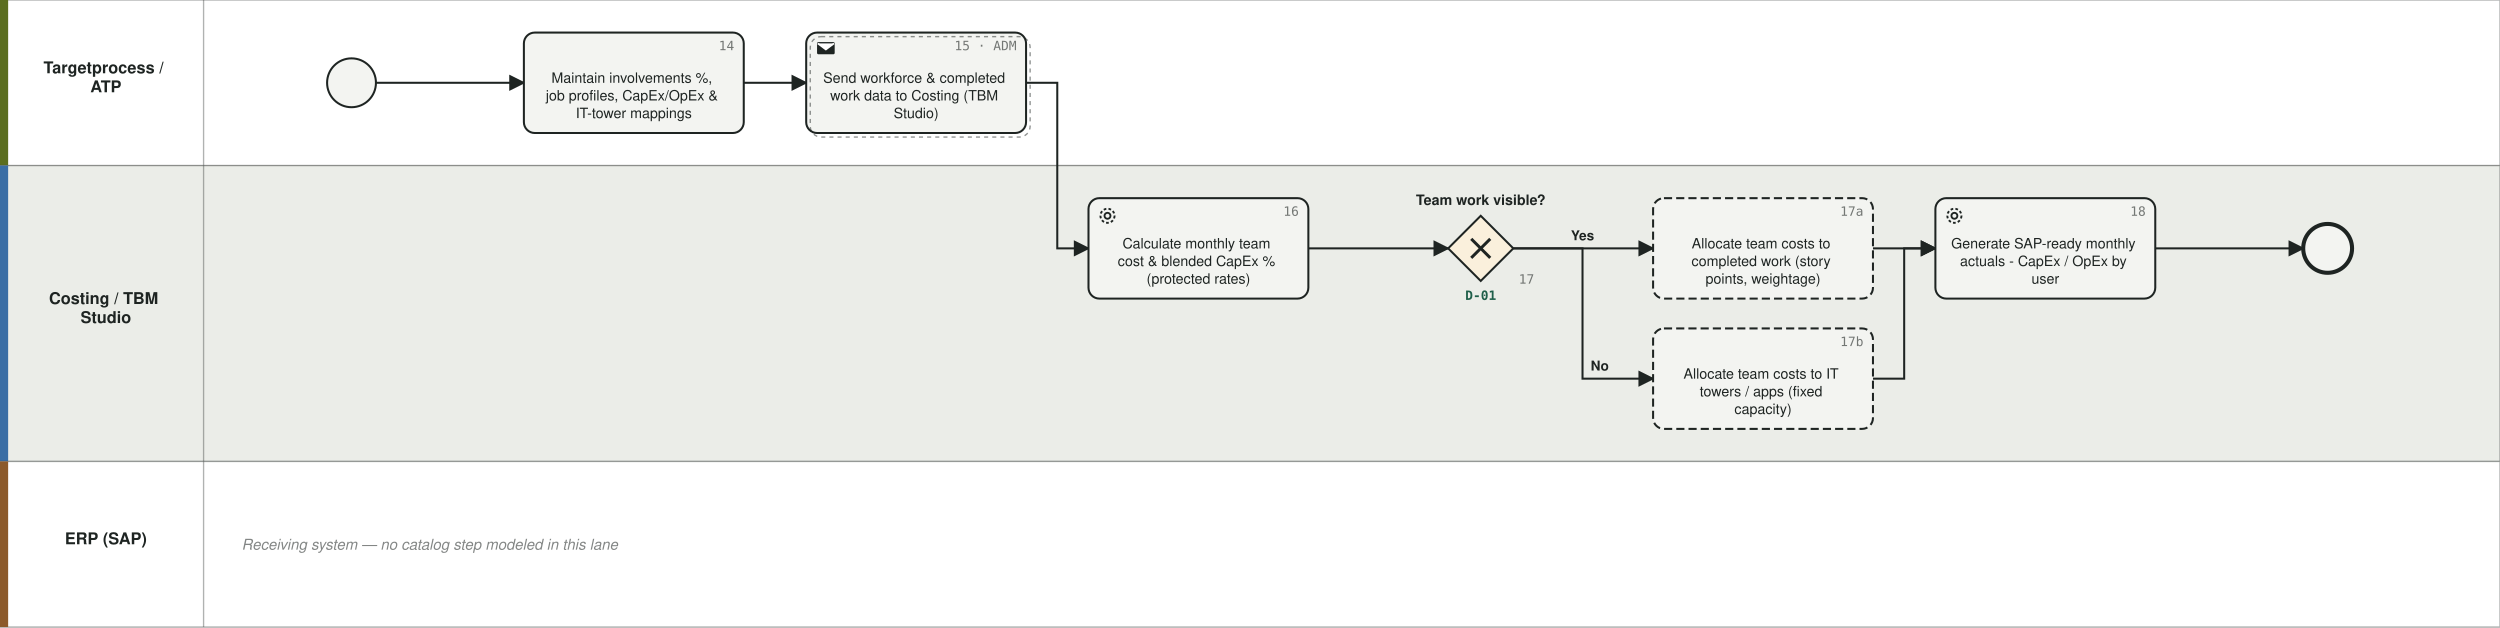
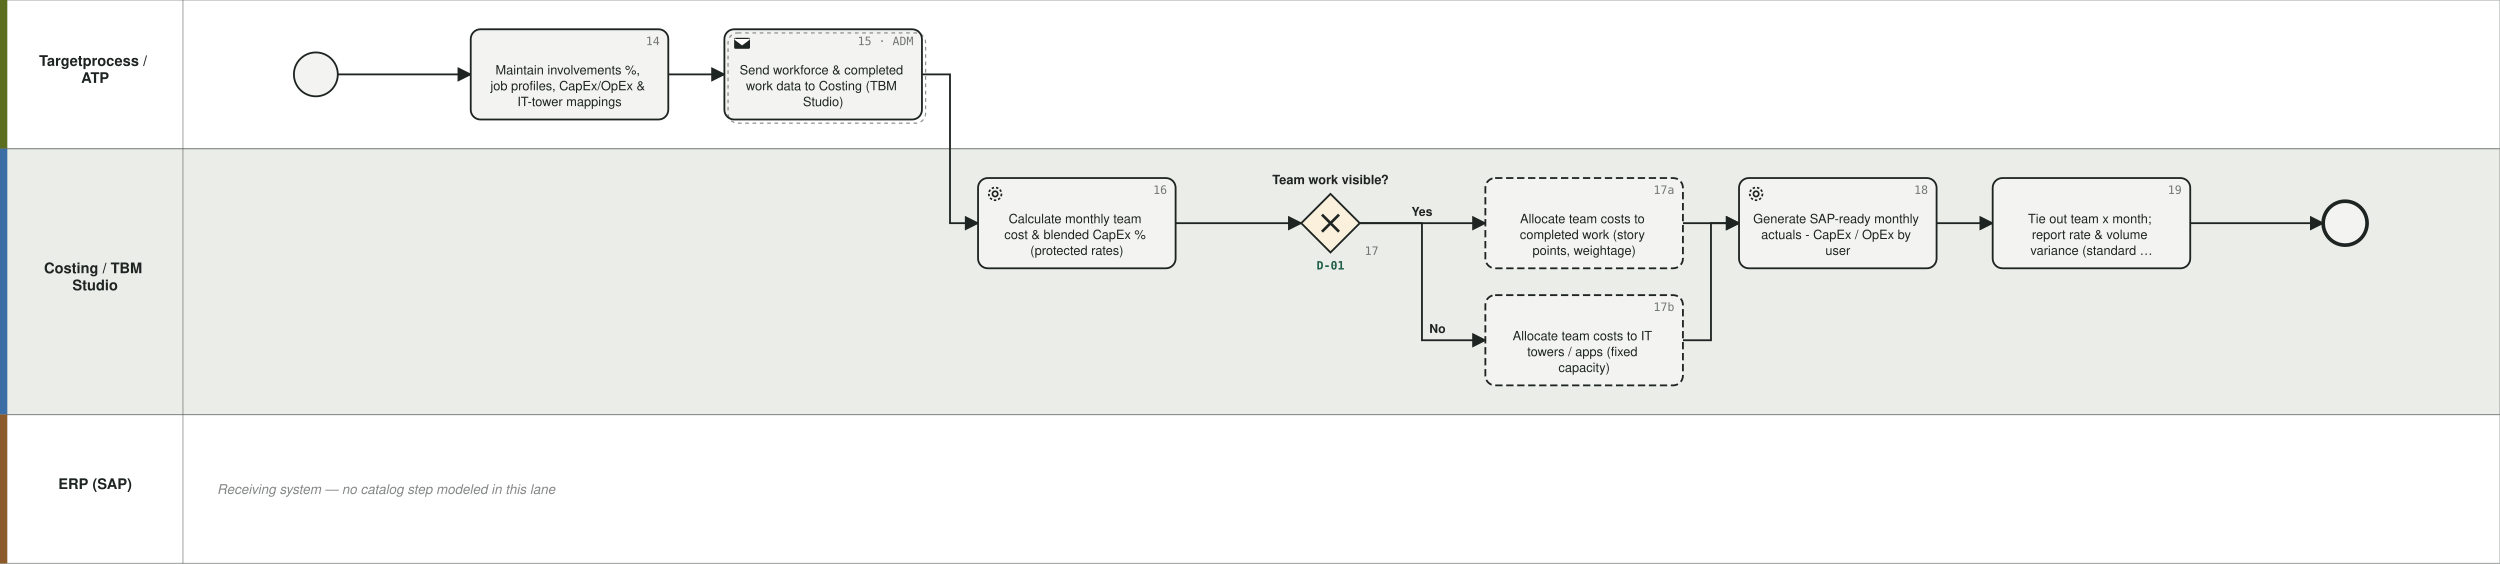
- <svg xmlns="http://www.w3.org/2000/svg" viewBox="0 0 1842 462" width="1842" height="462" role="img" aria-label="BPMN swimlane diagram of Actuals in: 3 lanes, 7 steps">
+ <svg xmlns="http://www.w3.org/2000/svg" viewBox="0 0 2050 462" width="2050" height="462" role="img" aria-label="BPMN swimlane diagram of Actuals in: 3 lanes, 8 steps">
  <style>
svg{font-family:"IBM Plex Sans",-apple-system,"Segoe UI",Helvetica,Arial,sans-serif;color:#1E2422}
.lane0{fill:#FFFFFF}.lane1{fill:#EBEDE8}.ground{fill:#F3F4F1}.gw{fill:#FAF0DC}.env{fill:#FFFFFF}
@media (prefers-color-scheme: dark){svg{color:#E8EAE6}.lane0{fill:#202423}.lane1{fill:#2A2F2D}.ground{fill:#181B1A}.gw{fill:#3A2F17}.env{fill:#202423}}
</style>
  <defs>
    <marker id="arrow" viewBox="0 0 10 10" refX="9" refY="5" markerWidth="8" markerHeight="8" orient="auto-start-reverse">
      <path d="M0 0L10 5L0 10z" fill="currentColor" />
    </marker>
  </defs>
  <g>
-     <rect x="0" y="0" width="1842" height="122" class="lane0" stroke="currentColor" stroke-opacity=".35" />
+     <rect x="0" y="0" width="2050" height="122" class="lane0" stroke="currentColor" stroke-opacity=".35" />
    <rect x="0" y="0" width="6" height="122" fill="#5B6E1F" />
    <text x="78.0" y="54.0" text-anchor="middle" font-size="12" font-weight="600" fill="currentColor">
      <tspan x="78.0" dy="0">Targetprocess /</tspan>
      <tspan x="78.0" dy="14">ATP</tspan>
    </text>
    <line x1="150" y1="0" x2="150" y2="122" stroke="currentColor" stroke-opacity=".35" />
  </g>
  <g>
-     <rect x="0" y="122" width="1842" height="218" class="lane1" stroke="currentColor" stroke-opacity=".35" />
+     <rect x="0" y="122" width="2050" height="218" class="lane1" stroke="currentColor" stroke-opacity=".35" />
    <rect x="0" y="122" width="6" height="218" fill="#3A6EA5" />
    <text x="78.0" y="224.0" text-anchor="middle" font-size="12" font-weight="600" fill="currentColor">
      <tspan x="78.0" dy="0">Costing / TBM</tspan>
      <tspan x="78.0" dy="14">Studio</tspan>
    </text>
    <line x1="150" y1="122" x2="150" y2="340" stroke="currentColor" stroke-opacity=".35" />
  </g>
  <g>
-     <rect x="0" y="340" width="1842" height="122" class="lane0" stroke="currentColor" stroke-opacity=".35" />
+     <rect x="0" y="340" width="2050" height="122" class="lane0" stroke="currentColor" stroke-opacity=".35" />
    <rect x="0" y="340" width="6" height="122" fill="#8C5A2B" />
    <text x="78.0" y="401.0" text-anchor="middle" font-size="12" font-weight="600" fill="currentColor">
      <tspan x="78.0" dy="0">ERP (SAP)</tspan>
    </text>
    <line x1="150" y1="340" x2="150" y2="462" stroke="currentColor" stroke-opacity=".35" />
    <text x="178" y="405.0" font-size="11" font-style="italic" fill="currentColor" fill-opacity=".55">Receiving system — no catalog step modeled in this lane</text>
  </g>
  <path d="M277 61L386 61" fill="none" stroke="currentColor" stroke-width="1.5" marker-end="url(#arrow)" />
  <path d="M548 61L594 61" fill="none" stroke="currentColor" stroke-width="1.5" marker-end="url(#arrow)" />
  <path d="M756 61L779 61L779 183L802 183" fill="none" stroke="currentColor" stroke-width="1.5" marker-end="url(#arrow)" />
  <path d="M964 183L1067 183" fill="none" stroke="currentColor" stroke-width="1.5" marker-end="url(#arrow)" />
  <path d="M1115 183L1218 183" fill="none" stroke="currentColor" stroke-width="1.5" marker-end="url(#arrow)" />
  <text x="1166" y="177" font-size="10" font-weight="600" fill="currentColor" text-anchor="middle">Yes</text>
  <path d="M1115 183L1166 183L1166 279L1218 279" fill="none" stroke="currentColor" stroke-width="1.5" marker-end="url(#arrow)" />
  <text x="1172" y="273" font-size="10" font-weight="600" fill="currentColor" text-anchor="start">No</text>
  <path d="M1380 183L1426 183" fill="none" stroke="currentColor" stroke-width="1.5" marker-end="url(#arrow)" />
  <path d="M1380 279L1403 279L1403 183L1426 183" fill="none" stroke="currentColor" stroke-width="1.5" marker-end="url(#arrow)" />
-   <path d="M1588 183L1697 183" fill="none" stroke="currentColor" stroke-width="1.5" marker-end="url(#arrow)" />
+   <path d="M1588 183L1634 183" fill="none" stroke="currentColor" stroke-width="1.5" marker-end="url(#arrow)" />
+   <path d="M1796 183L1905 183" fill="none" stroke="currentColor" stroke-width="1.5" marker-end="url(#arrow)" />
  <g class="bn">
    <circle cx="259.0" cy="61.0" r="18" class="ground" stroke="currentColor" stroke-width="1.5" />
    <text x="259.0" y="92.0" text-anchor="middle" font-size="10.5" fill="currentColor" />
  </g>
  <g class="bn">
    <rect x="386.0" y="24.0" width="162" height="74" rx="8" class="ground" stroke="currentColor" stroke-width="1.5" />
    <text x="541.0" y="37.0" text-anchor="end" font-size="9.5" fill="currentColor" fill-opacity=".6" font-family="monospace">14</text>
    <text x="467.0" y="61.0" text-anchor="middle" font-size="10.5" fill="currentColor">
      <tspan x="467.0" dy="0">Maintain involvements %,</tspan>
      <tspan x="467.0" dy="13">job profiles, CapEx/OpEx &amp;</tspan>
      <tspan x="467.0" dy="13">IT-tower mappings</tspan>
    </text>
  </g>
  <g class="bn">
    <rect x="594.0" y="24.0" width="162" height="74" rx="8" class="ground" stroke="currentColor" stroke-width="1.5" />
    <rect x="597.0" y="27.0" width="162" height="74" rx="8" fill="none" stroke="currentColor" stroke-width="1" stroke-dasharray="3 3" opacity=".5" />
    <g transform="translate(602.0,31.0)">
      <rect width="13" height="9" rx="1" fill="currentColor" />
      <path d="M0.5 1l6 4.5 6-4.5" class="env" stroke="#fff" stroke-width="1.2" fill="none" />
    </g>
    <text x="749.0" y="37.0" text-anchor="end" font-size="9.5" fill="currentColor" fill-opacity=".6" font-family="monospace">15 · ADM</text>
    <text x="675.0" y="61.0" text-anchor="middle" font-size="10.5" fill="currentColor">
      <tspan x="675.0" dy="0">Send workforce &amp; completed</tspan>
      <tspan x="675.0" dy="13">work data to Costing (TBM</tspan>
      <tspan x="675.0" dy="13">Studio)</tspan>
    </text>
  </g>
  <g class="bn">
    <rect x="802.0" y="146.0" width="162" height="74" rx="8" class="ground" stroke="currentColor" stroke-width="1.5" />
    <g transform="translate(810.0,153.0)" stroke="currentColor" fill="none" stroke-width="1.4">
      <circle cx="6" cy="6" r="2.2" />
      <circle cx="6" cy="6" r="5.2" stroke-dasharray="2 1.6" />
    </g>
    <text x="957.0" y="159.0" text-anchor="end" font-size="9.5" fill="currentColor" fill-opacity=".6" font-family="monospace">16</text>
    <text x="883.0" y="183.0" text-anchor="middle" font-size="10.5" fill="currentColor">
      <tspan x="883.0" dy="0">Calculate monthly team</tspan>
      <tspan x="883.0" dy="13">cost &amp; blended CapEx %</tspan>
      <tspan x="883.0" dy="13">(protected rates)</tspan>
    </text>
  </g>
  <g class="bn">
    <path d="M1091.0 159.0L1115.0 183.0L1091.0 207.0L1067.0 183.0Z" class="gw" stroke="currentColor" stroke-width="1.5" />
    <path d="M1084.0 176.0l14 14M1098.0 176.0l-14 14" stroke="currentColor" stroke-width="2.2" />
    <text x="1091.0" y="151.0" text-anchor="middle" font-size="10.5" font-weight="600" fill="currentColor">
      <tspan x="1091.0" dy="0">Team work visible?</tspan>
    </text>
    <text x="1119.0" y="209.0" font-size="9.5" fill="currentColor" fill-opacity=".6" font-family="monospace">17</text>
    <text x="1091.0" y="221.0" text-anchor="middle" font-size="9.5" font-weight="600" fill="#1F5F4A" font-family="monospace">D-01</text>
  </g>
  <g class="bn">
    <rect x="1218.0" y="146.0" width="162" height="74" rx="8" class="ground" stroke="currentColor" stroke-width="1.5" stroke-dasharray="6 3" />
    <text x="1373.0" y="159.0" text-anchor="end" font-size="9.5" fill="currentColor" fill-opacity=".6" font-family="monospace">17a</text>
    <text x="1299.0" y="183.0" text-anchor="middle" font-size="10.5" fill="currentColor">
      <tspan x="1299.0" dy="0">Allocate team costs to</tspan>
      <tspan x="1299.0" dy="13">completed work (story</tspan>
      <tspan x="1299.0" dy="13">points, weightage)</tspan>
    </text>
  </g>
  <g class="bn">
    <rect x="1218.0" y="242.0" width="162" height="74" rx="8" class="ground" stroke="currentColor" stroke-width="1.5" stroke-dasharray="6 3" />
    <text x="1373.0" y="255.0" text-anchor="end" font-size="9.5" fill="currentColor" fill-opacity=".6" font-family="monospace">17b</text>
    <text x="1299.0" y="279.0" text-anchor="middle" font-size="10.5" fill="currentColor">
      <tspan x="1299.0" dy="0">Allocate team costs to IT</tspan>
      <tspan x="1299.0" dy="13">towers / apps (fixed</tspan>
      <tspan x="1299.0" dy="13">capacity)</tspan>
    </text>
  </g>
  <g class="bn">
    <rect x="1426.0" y="146.0" width="162" height="74" rx="8" class="ground" stroke="currentColor" stroke-width="1.5" />
    <g transform="translate(1434.0,153.0)" stroke="currentColor" fill="none" stroke-width="1.4">
      <circle cx="6" cy="6" r="2.2" />
      <circle cx="6" cy="6" r="5.2" stroke-dasharray="2 1.6" />
    </g>
    <text x="1581.0" y="159.0" text-anchor="end" font-size="9.5" fill="currentColor" fill-opacity=".6" font-family="monospace">18</text>
    <text x="1507.0" y="183.0" text-anchor="middle" font-size="10.5" fill="currentColor">
      <tspan x="1507.0" dy="0">Generate SAP-ready monthly</tspan>
      <tspan x="1507.0" dy="13">actuals - CapEx / OpEx by</tspan>
      <tspan x="1507.0" dy="13">user</tspan>
    </text>
  </g>
  <g class="bn">
-     <circle cx="1715.0" cy="183.0" r="18" class="ground" stroke="currentColor" stroke-width="3" />
-     <text x="1715.0" y="214.0" text-anchor="middle" font-size="10.5" fill="currentColor" />
+     <rect x="1634.0" y="146.0" width="162" height="74" rx="8" class="ground" stroke="currentColor" stroke-width="1.5" />
+     <text x="1789.0" y="159.0" text-anchor="end" font-size="9.5" fill="currentColor" fill-opacity=".6" font-family="monospace">19</text>
+     <text x="1715.0" y="183.0" text-anchor="middle" font-size="10.5" fill="currentColor">
+       <tspan x="1715.0" dy="0">Tie out team x month;</tspan>
+       <tspan x="1715.0" dy="13">report rate &amp; volume</tspan>
+       <tspan x="1715.0" dy="13">variance (standard …</tspan>
+     </text>
+   </g>
+   <g class="bn">
+     <circle cx="1923.0" cy="183.0" r="18" class="ground" stroke="currentColor" stroke-width="3" />
+     <text x="1923.0" y="214.0" text-anchor="middle" font-size="10.5" fill="currentColor" />
  </g>
</svg>
